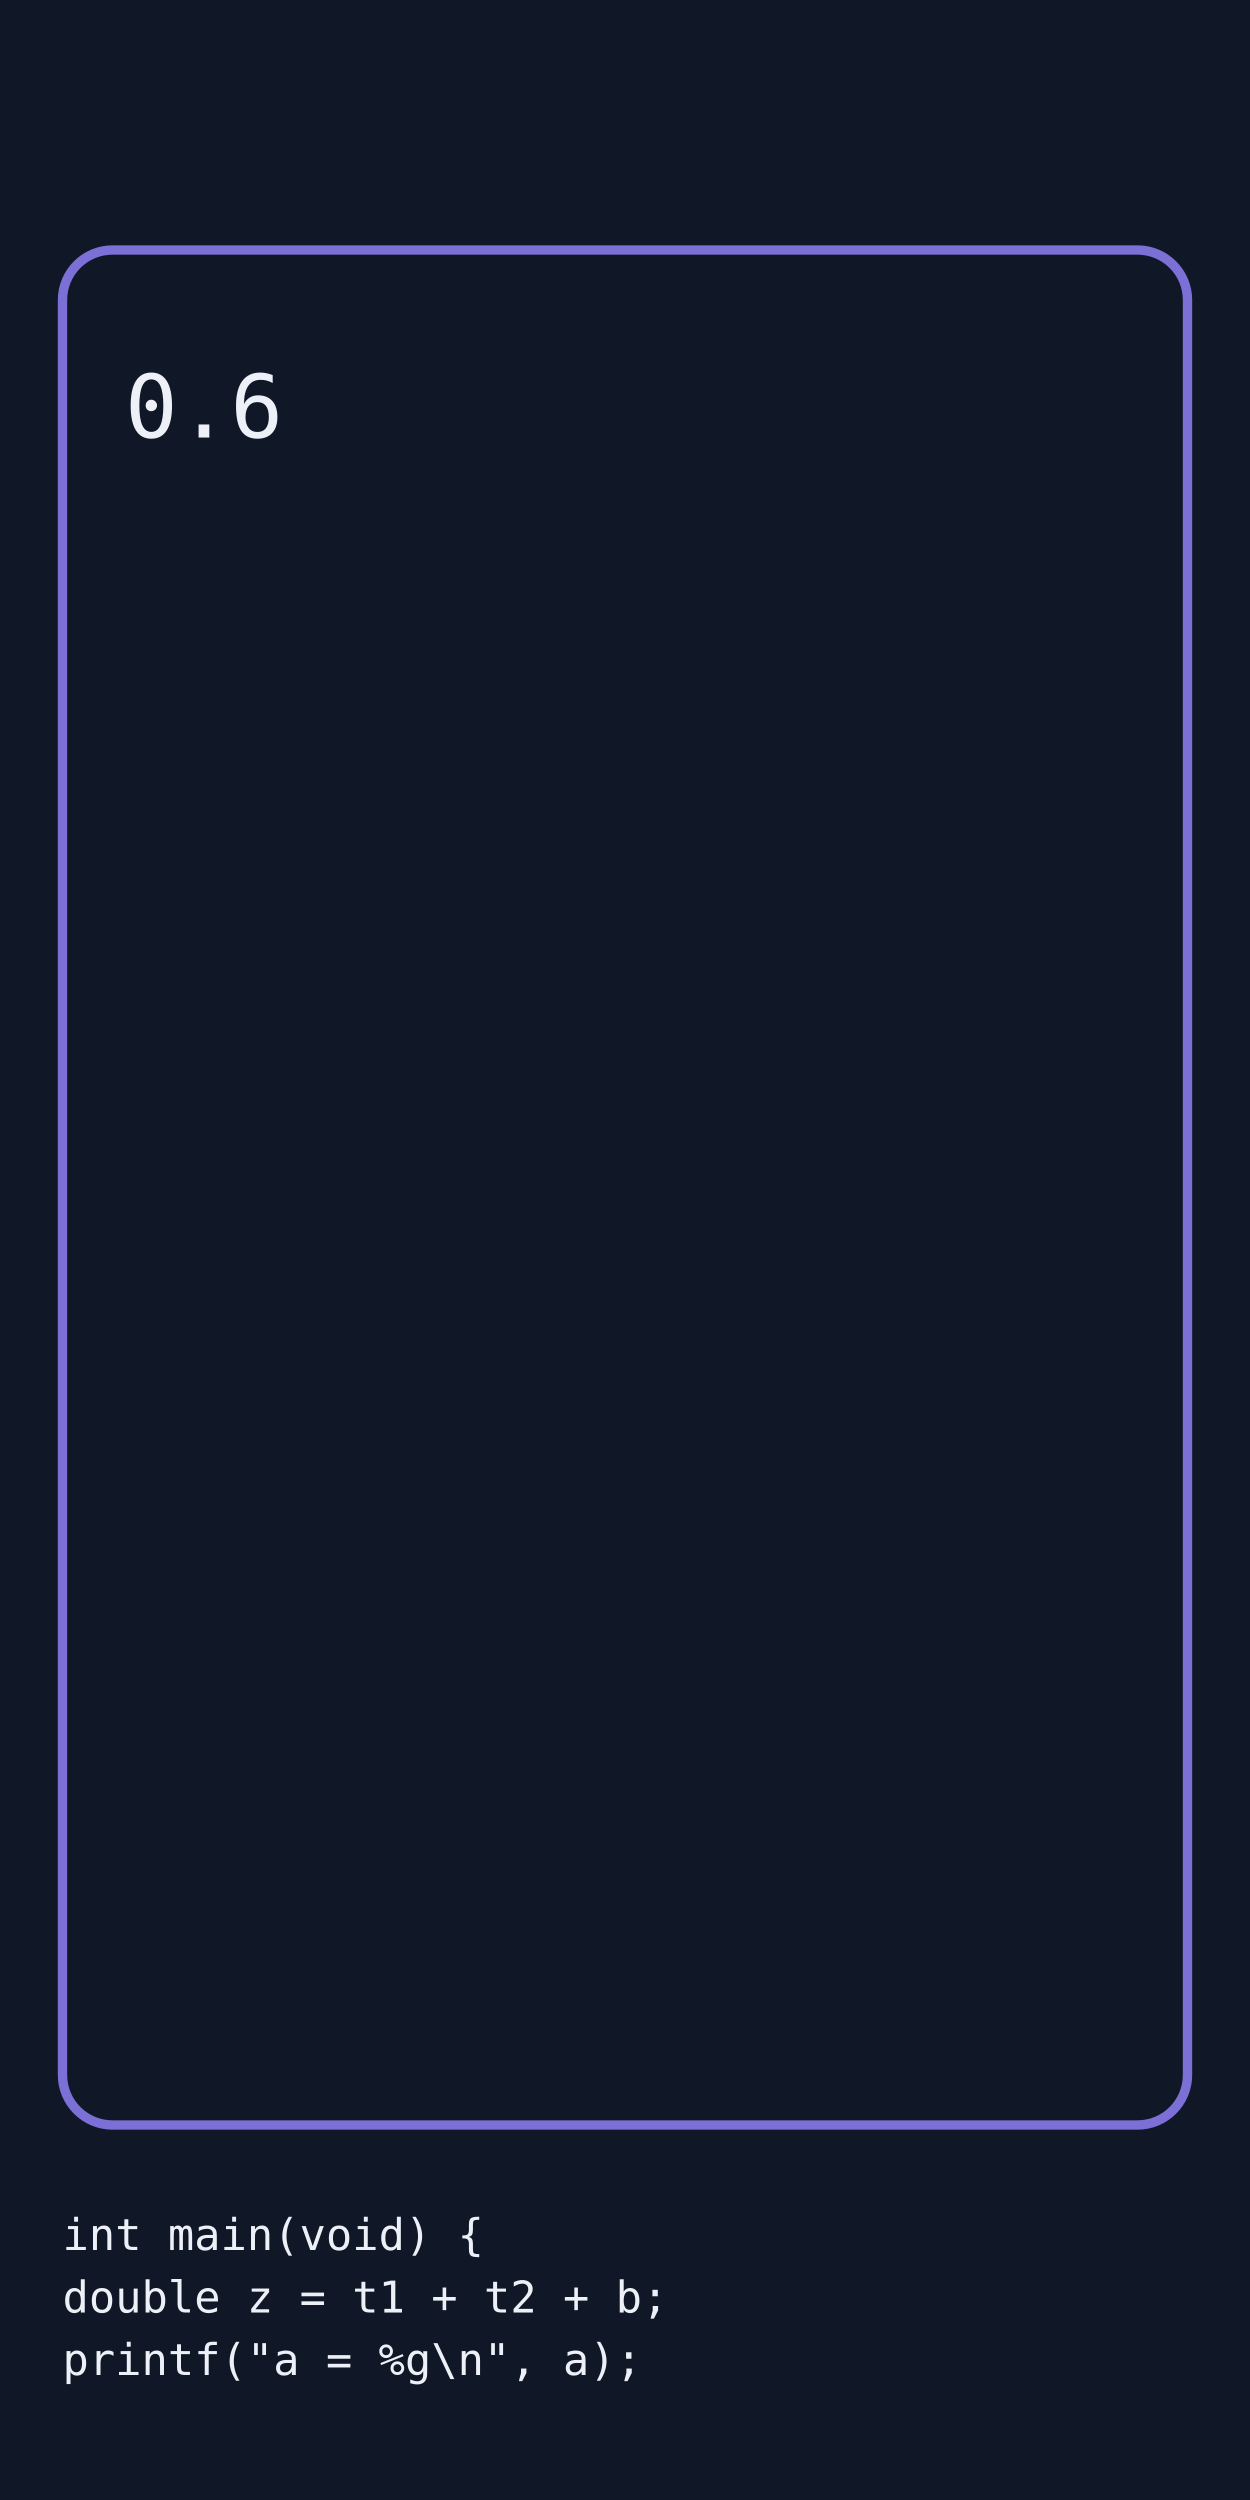
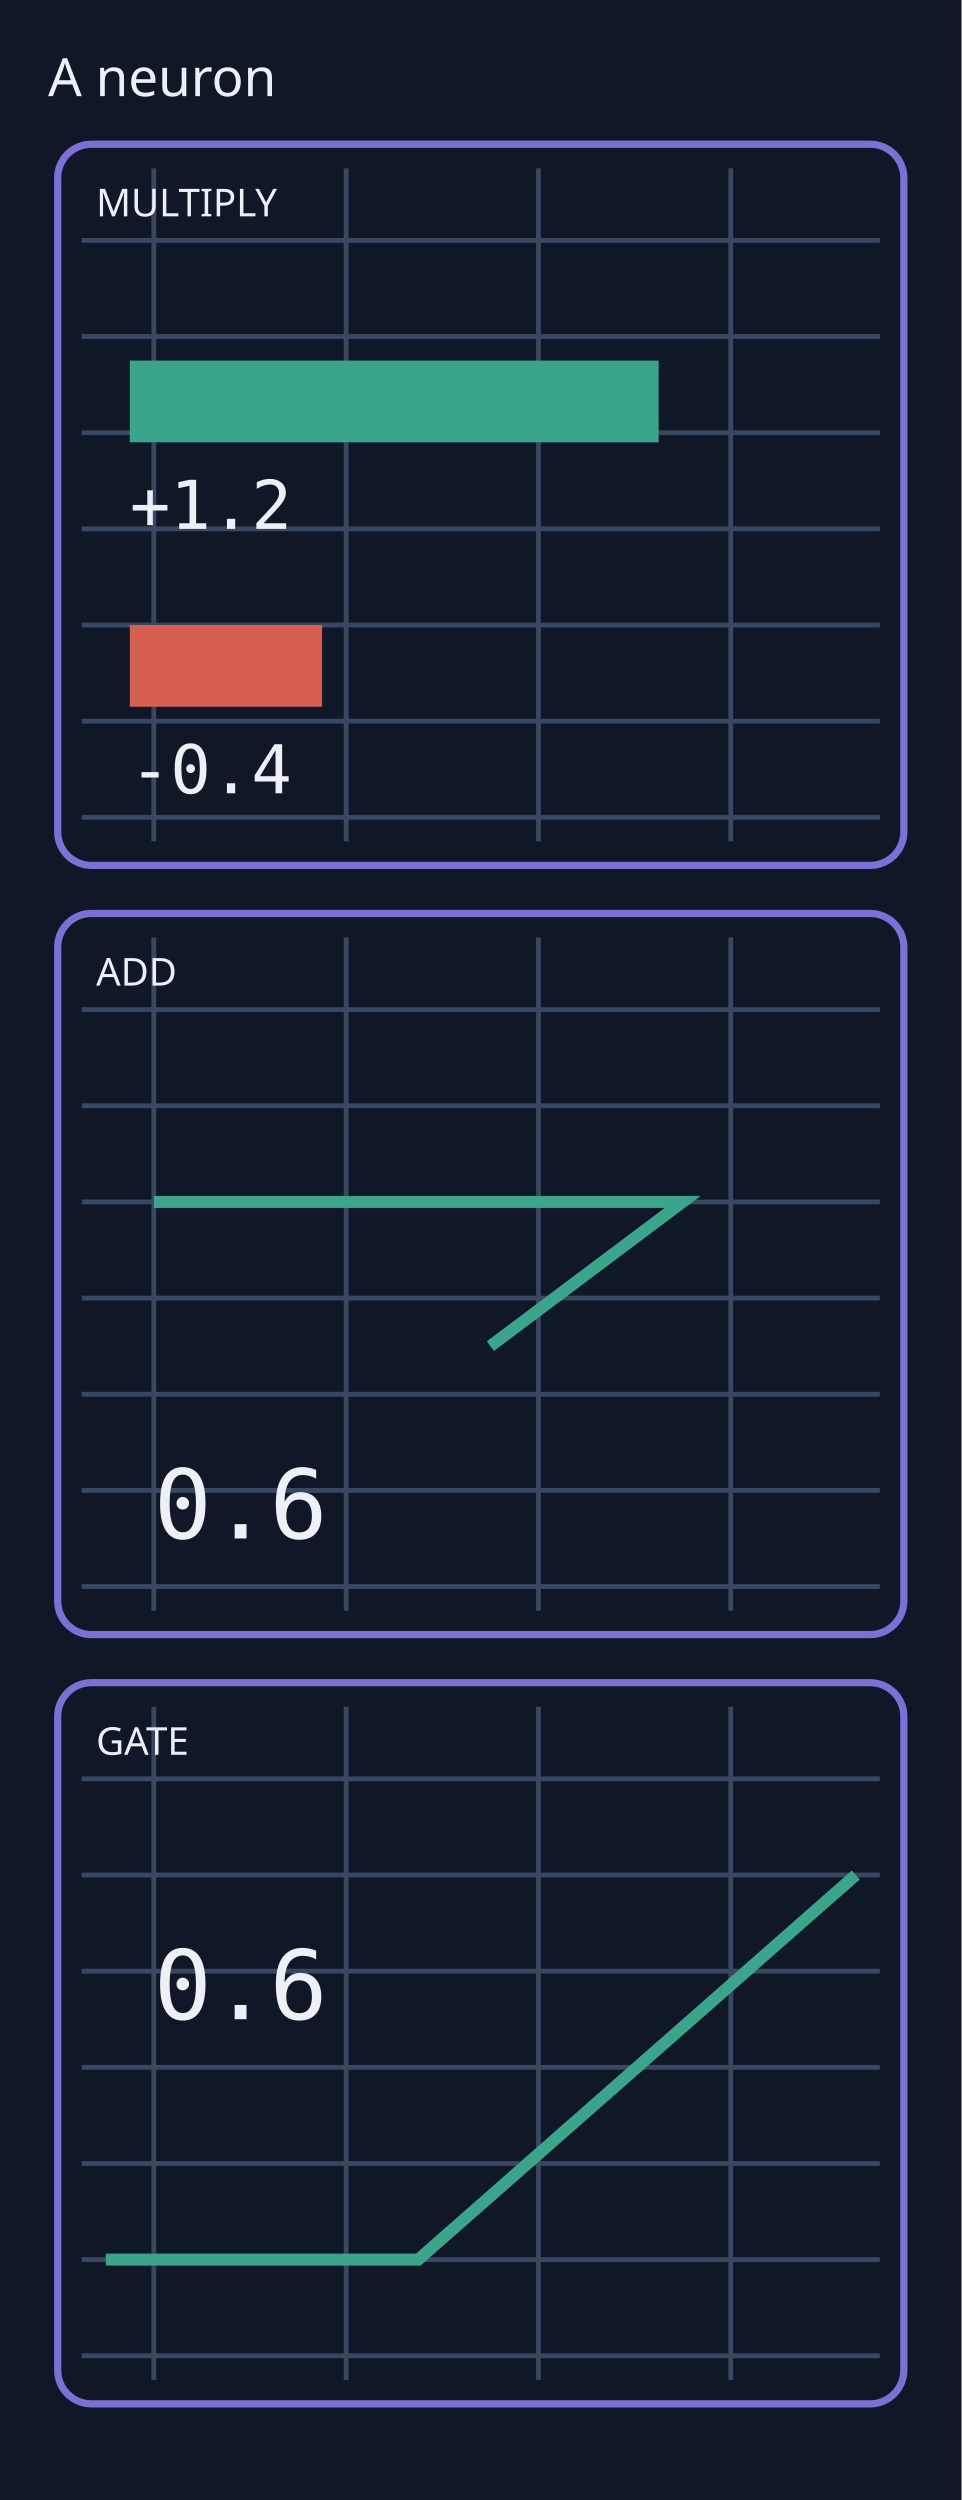
- <svg xmlns="http://www.w3.org/2000/svg" viewBox="0 0 400 800" width="400" height="800" data-theme="dark">
-   <rect id="frame-bg" x="0" y="0" width="400" height="800" fill="#101828" />
-   <g fill="#edf1f7">
+ <svg xmlns="http://www.w3.org/2000/svg" viewBox="0 0 400 1040" width="400" height="1040" data-theme="dark">
+   <rect id="frame-bg" x="0" y="0" width="400" height="1040" fill="#101828" />
+   <g fill="#edf1f7" stroke="none">
+     <text x="20" y="40" font-family="'Nunito Sans', sans-serif" font-size="22">A neuron</text>
    <g data-role="figure">
-       <rect x="20" y="80" width="360" height="600" rx="16" fill="none" stroke="#7c6fd6" stroke-width="3" />
-       <text x="40" y="140" font-family="'JetBrains Mono', monospace" font-size="28">0.6</text>
+       <g transform="translate(0,60)">
+         <rect x="24" y="0" width="352" height="300" rx="14" fill="none" stroke="#7c6fd6" stroke-width="3" />
+         <line x1="34" y1="40" x2="366" y2="40" stroke="#3a4760" stroke-width="2" />
+         <line x1="34" y1="80" x2="366" y2="80" stroke="#3a4760" stroke-width="2" />
+         <line x1="34" y1="120" x2="366" y2="120" stroke="#3a4760" stroke-width="2" />
+         <line x1="34" y1="160" x2="366" y2="160" stroke="#3a4760" stroke-width="2" />
+         <line x1="34" y1="200" x2="366" y2="200" stroke="#3a4760" stroke-width="2" />
+         <line x1="34" y1="240" x2="366" y2="240" stroke="#3a4760" stroke-width="2" />
+         <line x1="34" y1="280" x2="366" y2="280" stroke="#3a4760" stroke-width="2" />
+         <line x1="64" y1="10" x2="64" y2="290" stroke="#3a4760" stroke-width="2" />
+         <line x1="144" y1="10" x2="144" y2="290" stroke="#3a4760" stroke-width="2" />
+         <line x1="224" y1="10" x2="224" y2="290" stroke="#3a4760" stroke-width="2" />
+         <line x1="304" y1="10" x2="304" y2="290" stroke="#3a4760" stroke-width="2" />
+         <text x="40" y="30" font-family="'Nunito Sans', sans-serif" font-size="16">MULTIPLY</text>
+         <rect x="54" y="90" width="220" height="34" fill="#3aa58a" />
+         <text x="54" y="160" font-family="'JetBrains Mono', monospace" font-size="28" data-fact="f.t1">+1.2</text>
+         <rect x="54" y="200" width="80" height="34" fill="#d65f50" />
+         <text x="54" y="270" font-family="'JetBrains Mono', monospace" font-size="28" data-fact="f.t2">-0.4</text>
+       </g>
+       <g transform="translate(0,380)">
+         <rect x="24" y="0" width="352" height="300" rx="14" fill="none" stroke="#7c6fd6" stroke-width="3" />
+         <line x1="34" y1="40" x2="366" y2="40" stroke="#3a4760" stroke-width="2" />
+         <line x1="34" y1="80" x2="366" y2="80" stroke="#3a4760" stroke-width="2" />
+         <line x1="34" y1="120" x2="366" y2="120" stroke="#3a4760" stroke-width="2" />
+         <line x1="34" y1="160" x2="366" y2="160" stroke="#3a4760" stroke-width="2" />
+         <line x1="34" y1="200" x2="366" y2="200" stroke="#3a4760" stroke-width="2" />
+         <line x1="34" y1="240" x2="366" y2="240" stroke="#3a4760" stroke-width="2" />
+         <line x1="34" y1="280" x2="366" y2="280" stroke="#3a4760" stroke-width="2" />
+         <line x1="64" y1="10" x2="64" y2="290" stroke="#3a4760" stroke-width="2" />
+         <line x1="144" y1="10" x2="144" y2="290" stroke="#3a4760" stroke-width="2" />
+         <line x1="224" y1="10" x2="224" y2="290" stroke="#3a4760" stroke-width="2" />
+         <line x1="304" y1="10" x2="304" y2="290" stroke="#3a4760" stroke-width="2" />
+         <text x="40" y="30" font-family="'Nunito Sans', sans-serif" font-size="16">ADD</text>
+         <path d="M64,120 L284,120 L204,180" fill="none" stroke="#3aa58a" stroke-width="5" />
+         <text x="64" y="260" font-family="'JetBrains Mono', monospace" font-size="40" data-fact="f.z">0.6</text>
+       </g>
+       <g transform="translate(0,700)">
+         <rect x="24" y="0" width="352" height="300" rx="14" fill="none" stroke="#7c6fd6" stroke-width="3" />
+         <line x1="34" y1="40" x2="366" y2="40" stroke="#3a4760" stroke-width="2" />
+         <line x1="34" y1="80" x2="366" y2="80" stroke="#3a4760" stroke-width="2" />
+         <line x1="34" y1="120" x2="366" y2="120" stroke="#3a4760" stroke-width="2" />
+         <line x1="34" y1="160" x2="366" y2="160" stroke="#3a4760" stroke-width="2" />
+         <line x1="34" y1="200" x2="366" y2="200" stroke="#3a4760" stroke-width="2" />
+         <line x1="34" y1="240" x2="366" y2="240" stroke="#3a4760" stroke-width="2" />
+         <line x1="34" y1="280" x2="366" y2="280" stroke="#3a4760" stroke-width="2" />
+         <line x1="64" y1="10" x2="64" y2="290" stroke="#3a4760" stroke-width="2" />
+         <line x1="144" y1="10" x2="144" y2="290" stroke="#3a4760" stroke-width="2" />
+         <line x1="224" y1="10" x2="224" y2="290" stroke="#3a4760" stroke-width="2" />
+         <line x1="304" y1="10" x2="304" y2="290" stroke="#3a4760" stroke-width="2" />
+         <text x="40" y="30" font-family="'Nunito Sans', sans-serif" font-size="16">GATE</text>
+         <path d="M44,240 L174,240 L356,80" fill="none" stroke="#3aa58a" stroke-width="5" />
+         <text x="64" y="140" font-family="'JetBrains Mono', monospace" font-size="40" data-fact="f.a">0.6</text>
+       </g>
    </g>
-     <text x="20" y="720" font-family="'JetBrains Mono', monospace" font-size="14">int main(void) {</text>
-     <text x="20" y="740" font-family="'JetBrains Mono', monospace" font-size="14">double z = t1 + t2 + b;</text>
-     <text x="20" y="760" font-family="'JetBrains Mono', monospace" font-size="14">printf("a = %g\n", a);</text>
  </g>
</svg>
